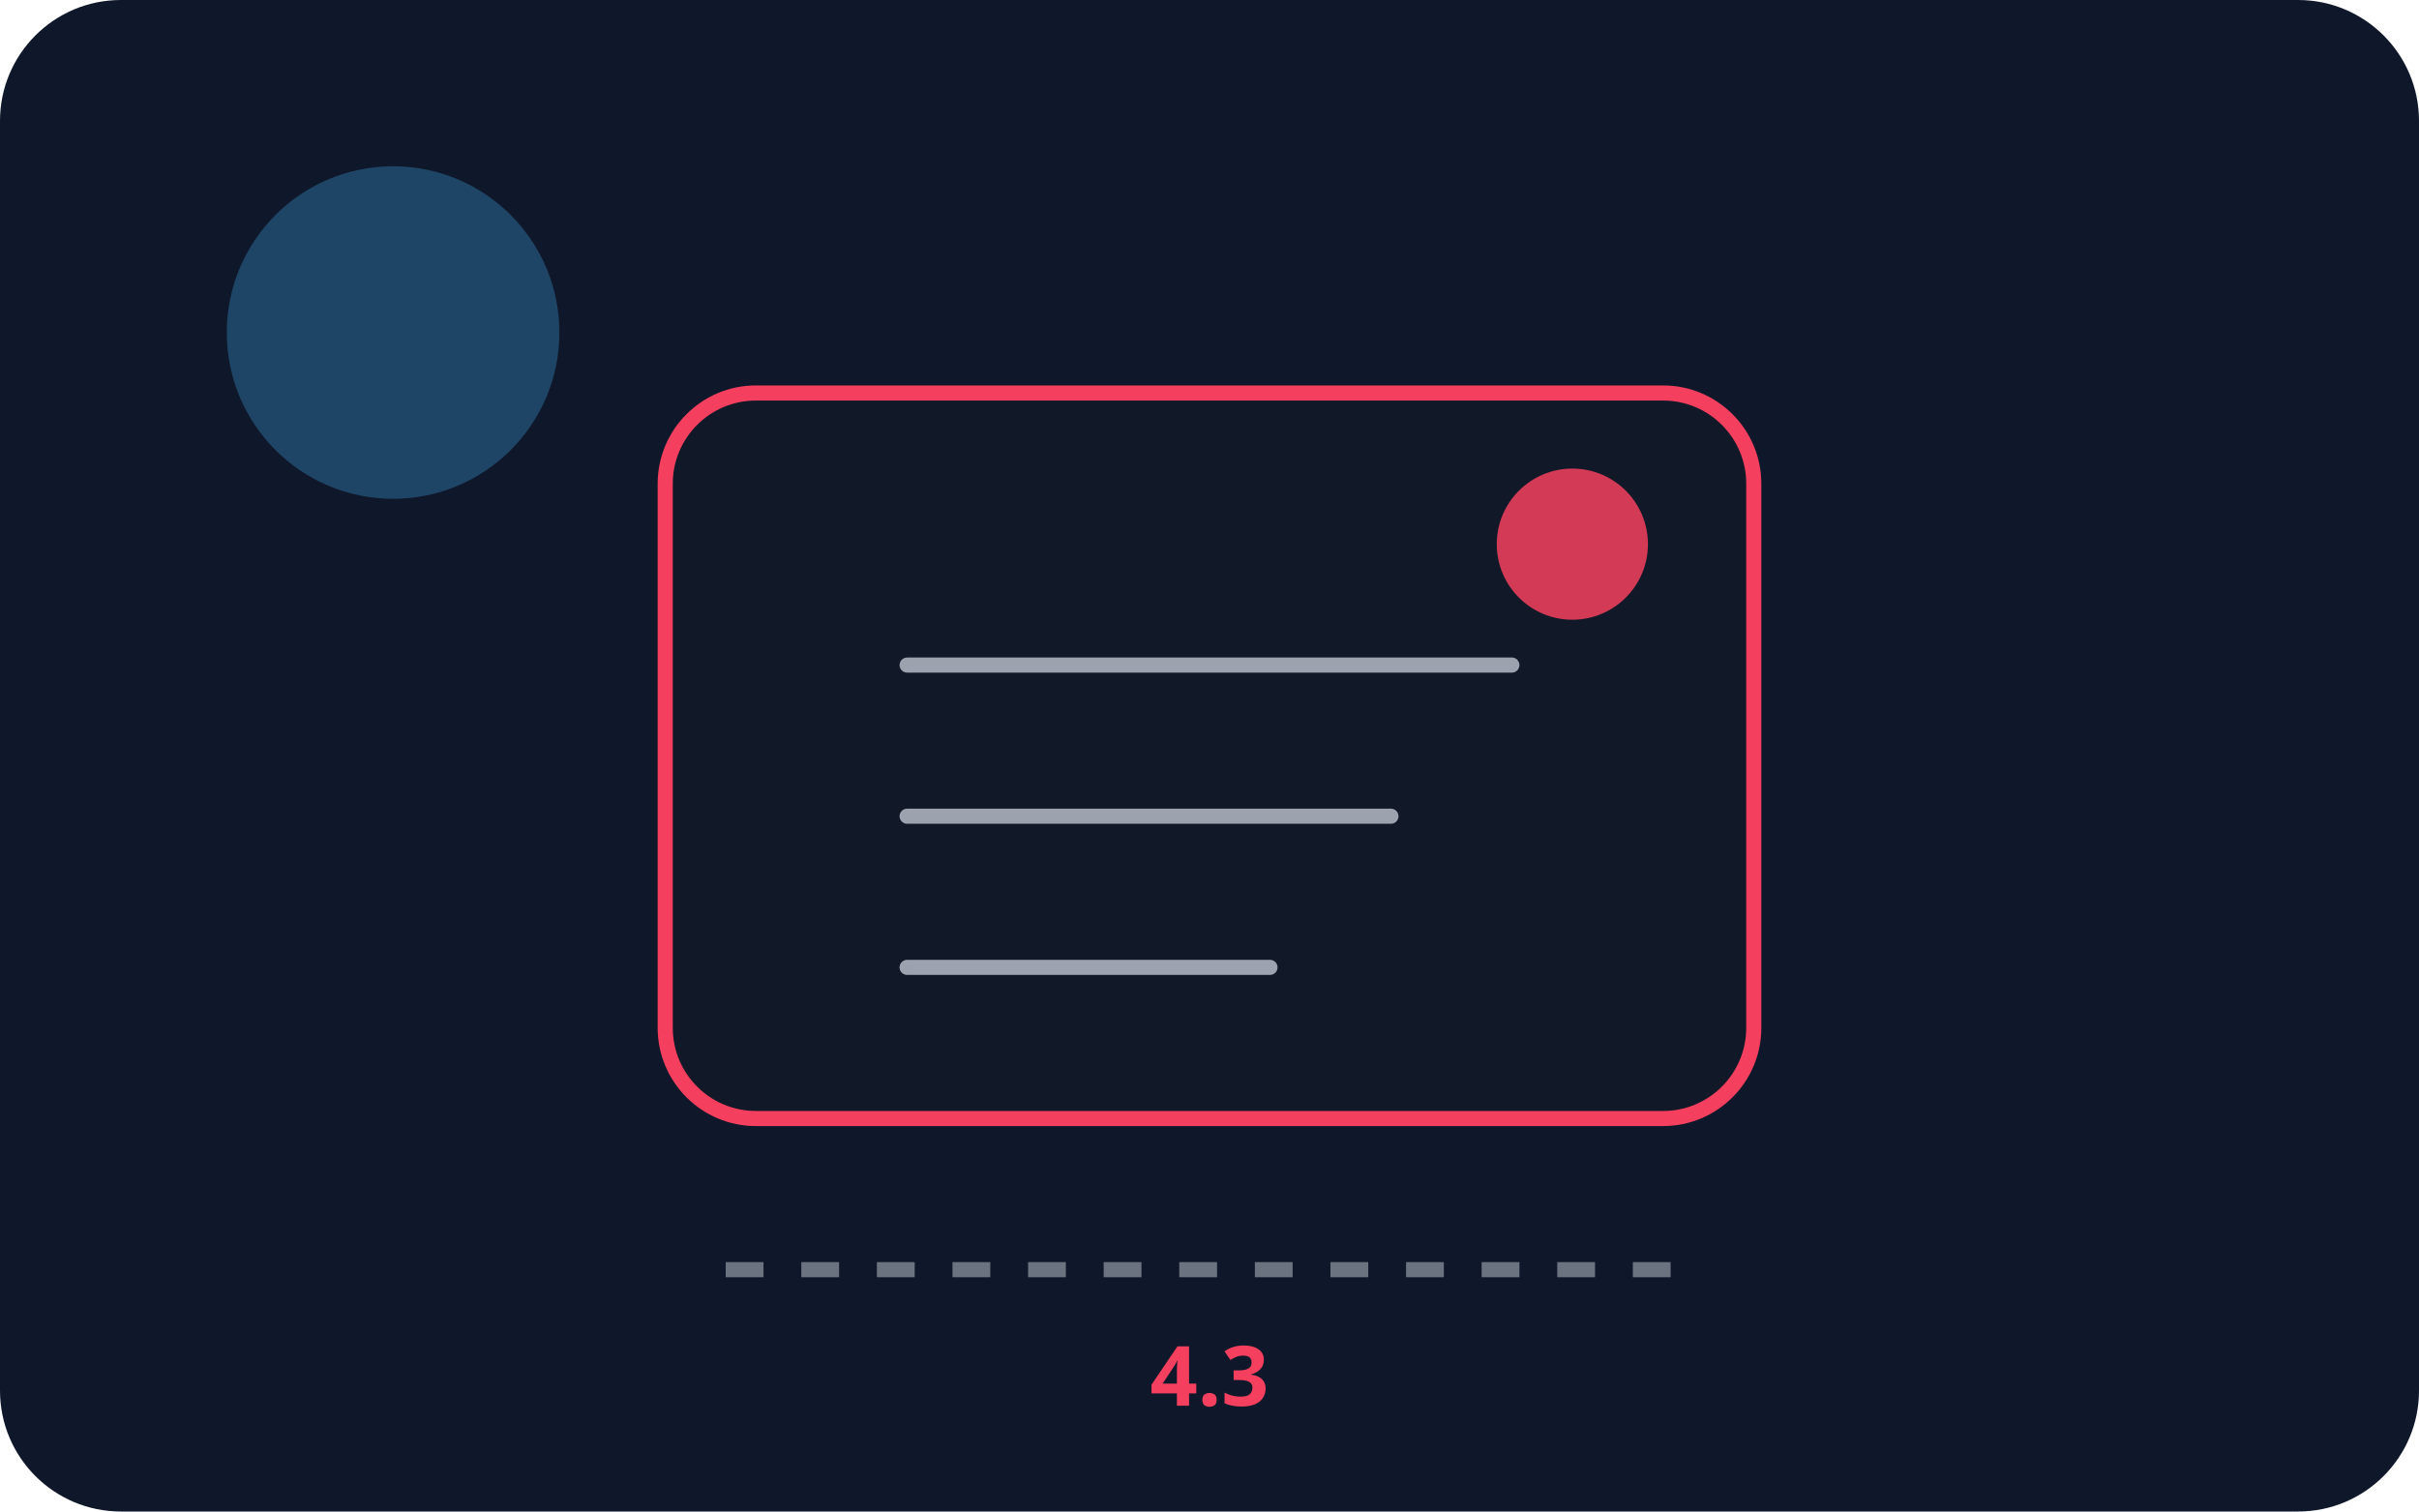
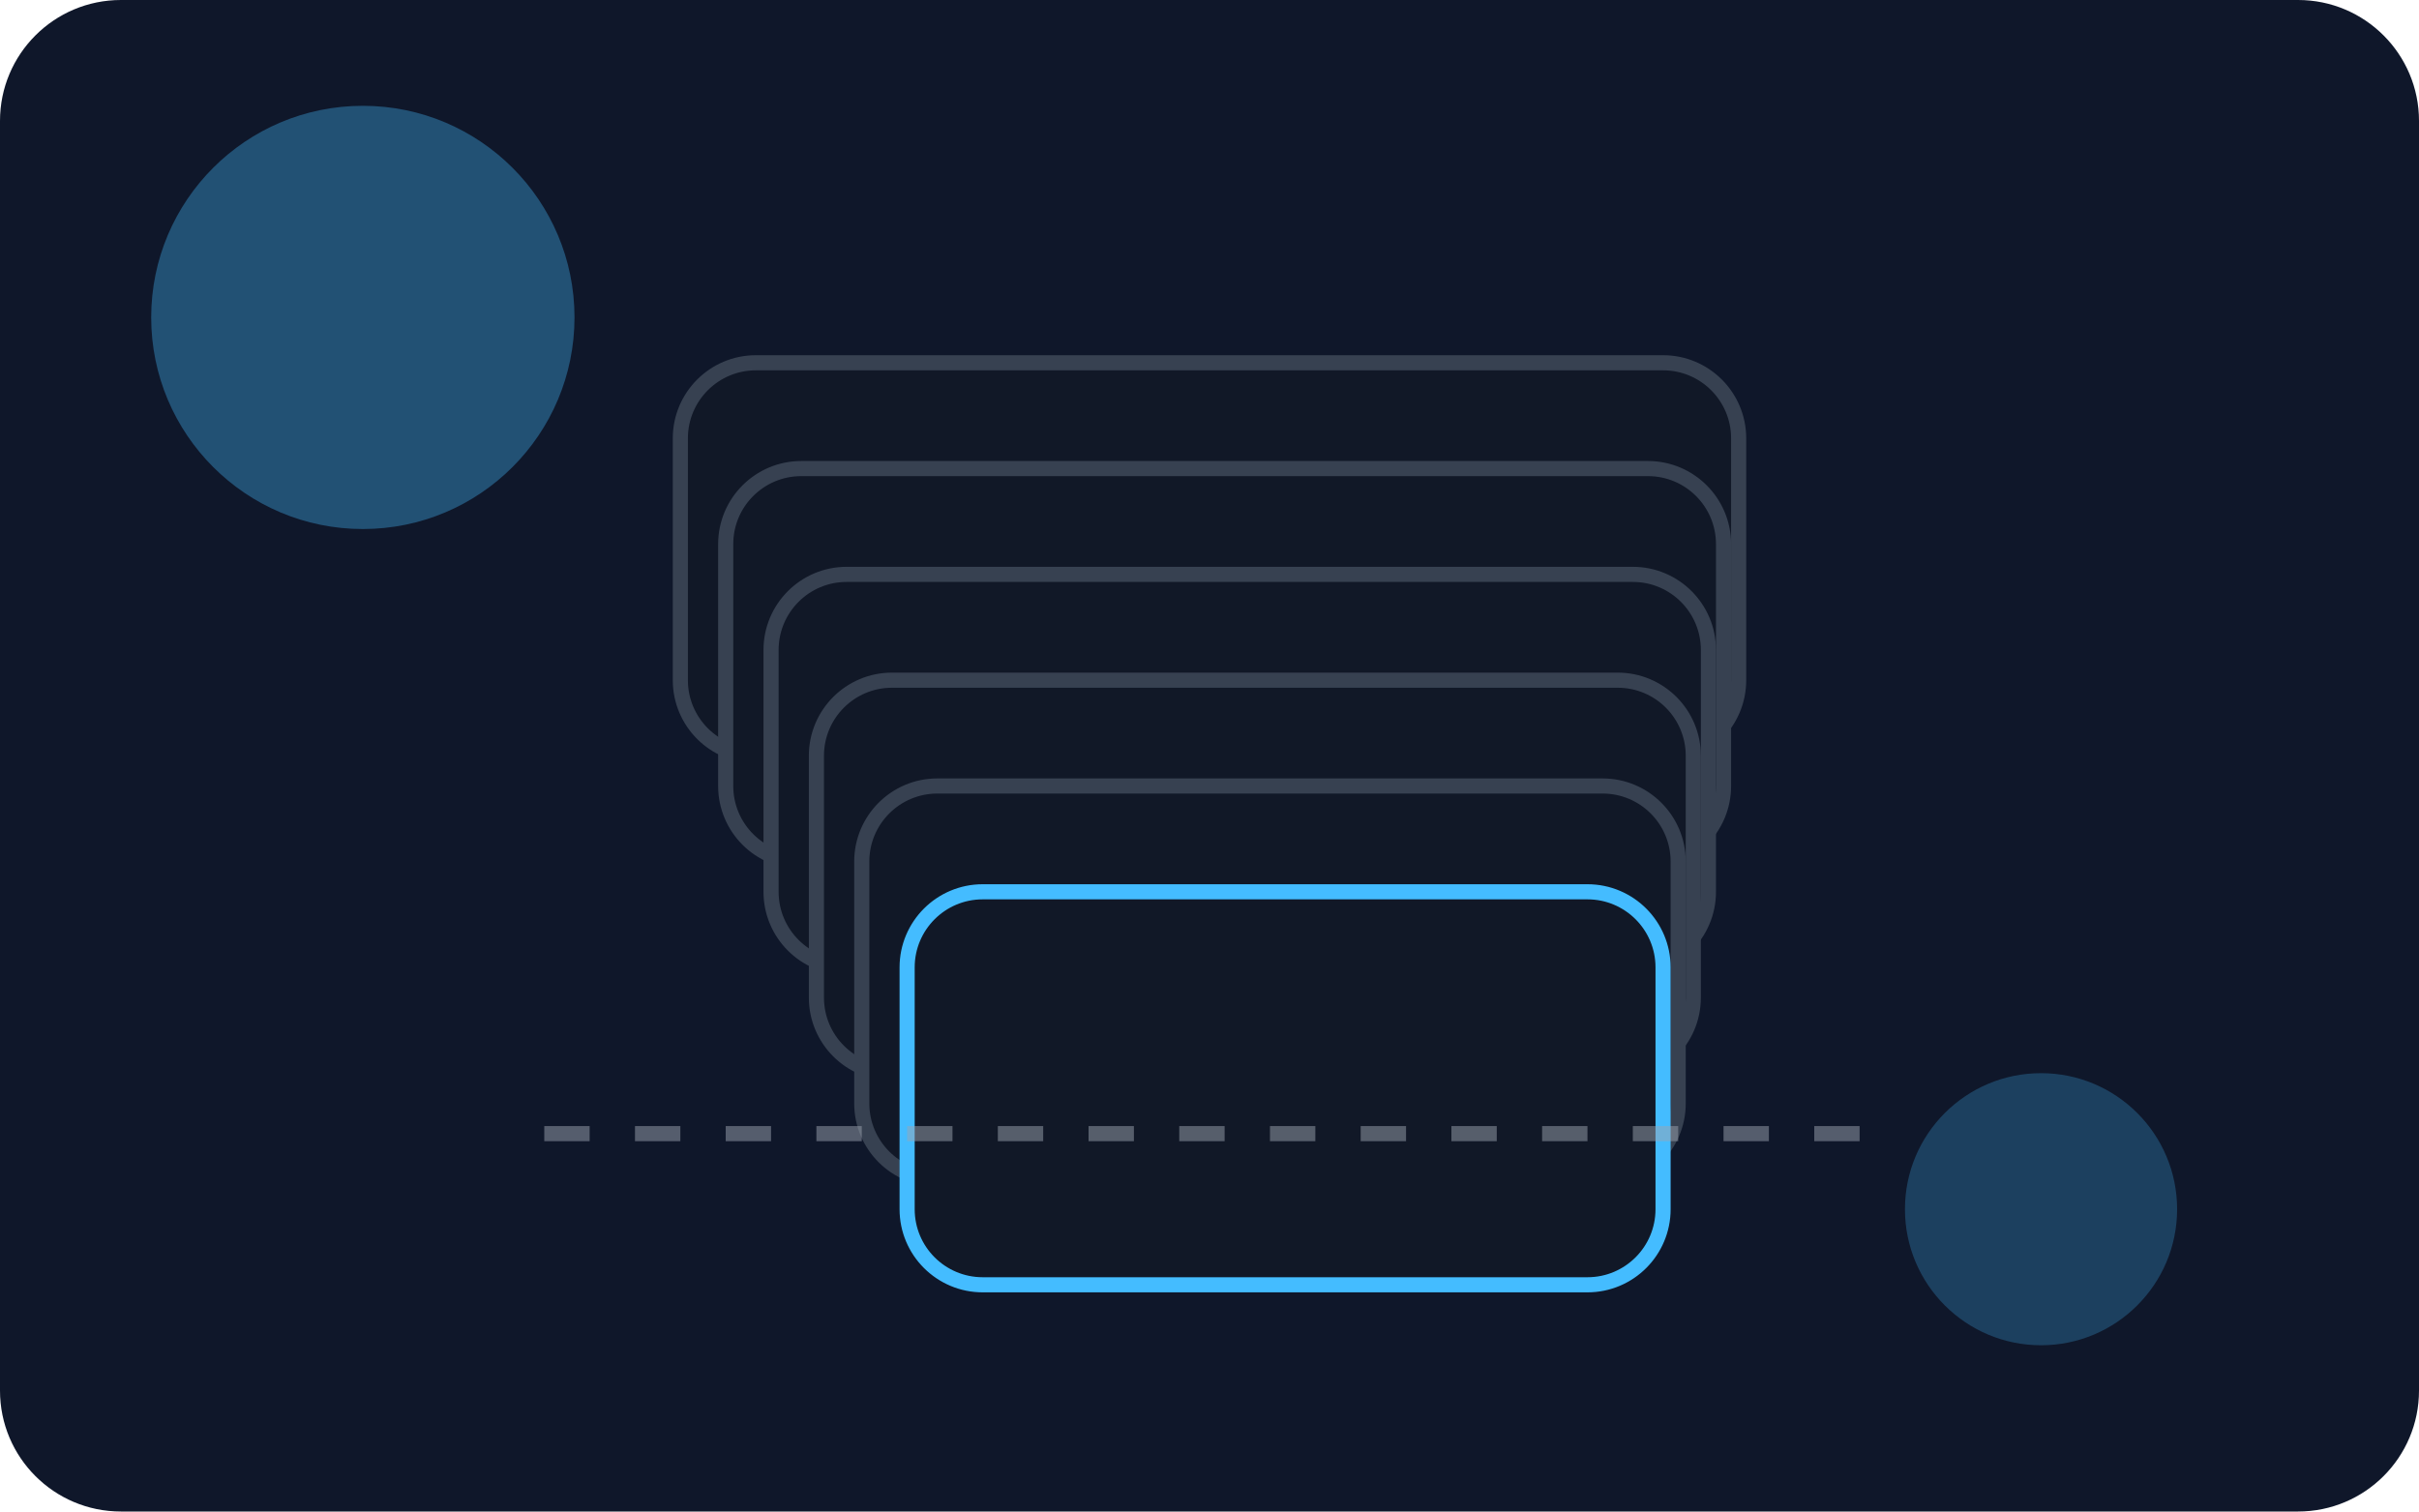
- <svg xmlns="http://www.w3.org/2000/svg" viewBox="0 0 320 200" role="img" aria-label="Single business app and guideline 4.3 spam">
+ <svg xmlns="http://www.w3.org/2000/svg" viewBox="0 0 320 200" role="img" aria-label="Stacked app cards, guideline 4.3 spam">
  <rect width="320" height="200" fill="#0F172A" rx="16" />
-   <circle cx="52" cy="44" r="22" fill="#44BCFF" opacity="0.28" />
-   <rect x="88" y="52" width="144" height="96" rx="12" fill="#111827" stroke="#F43F5E" stroke-width="2" />
-   <path d="M120 88 H200 M120 108 H184 M120 128 H168" stroke="#9CA3AF" stroke-width="2" stroke-linecap="round" />
-   <circle cx="208" cy="72" r="10" fill="#F43F5E" opacity="0.85" />
-   <path d="M96 168 H224" stroke="#6B7280" stroke-width="2" stroke-dasharray="5 5" />
-   <text x="160" y="186" text-anchor="middle" fill="#F43F5E" font-family="system-ui,sans-serif" font-size="11" font-weight="600">4.3</text>
+   <circle cx="48" cy="42" r="28" fill="#44BCFF" opacity="0.35" />
+   <circle cx="270" cy="160" r="18" fill="#44BCFF" opacity="0.25" />
+   <rect x="90" y="48" width="140" height="52" rx="10" fill="#111827" stroke="#374151" stroke-width="2" />
+   <rect x="96" y="62" width="132" height="52" rx="10" fill="#111827" stroke="#374151" stroke-width="2" />
+   <rect x="102" y="76" width="124" height="52" rx="10" fill="#111827" stroke="#374151" stroke-width="2" />
+   <rect x="108" y="90" width="116" height="52" rx="10" fill="#111827" stroke="#374151" stroke-width="2" />
+   <rect x="114" y="104" width="108" height="52" rx="10" fill="#111827" stroke="#374151" stroke-width="2" />
+   <rect x="120" y="118" width="100" height="52" rx="10" fill="#111827" stroke="#44BCFF" stroke-width="2" />
+   <path d="M72 150h176" stroke="#9CA3AF" stroke-width="2" stroke-dasharray="6 6" opacity="0.5" />
</svg>
